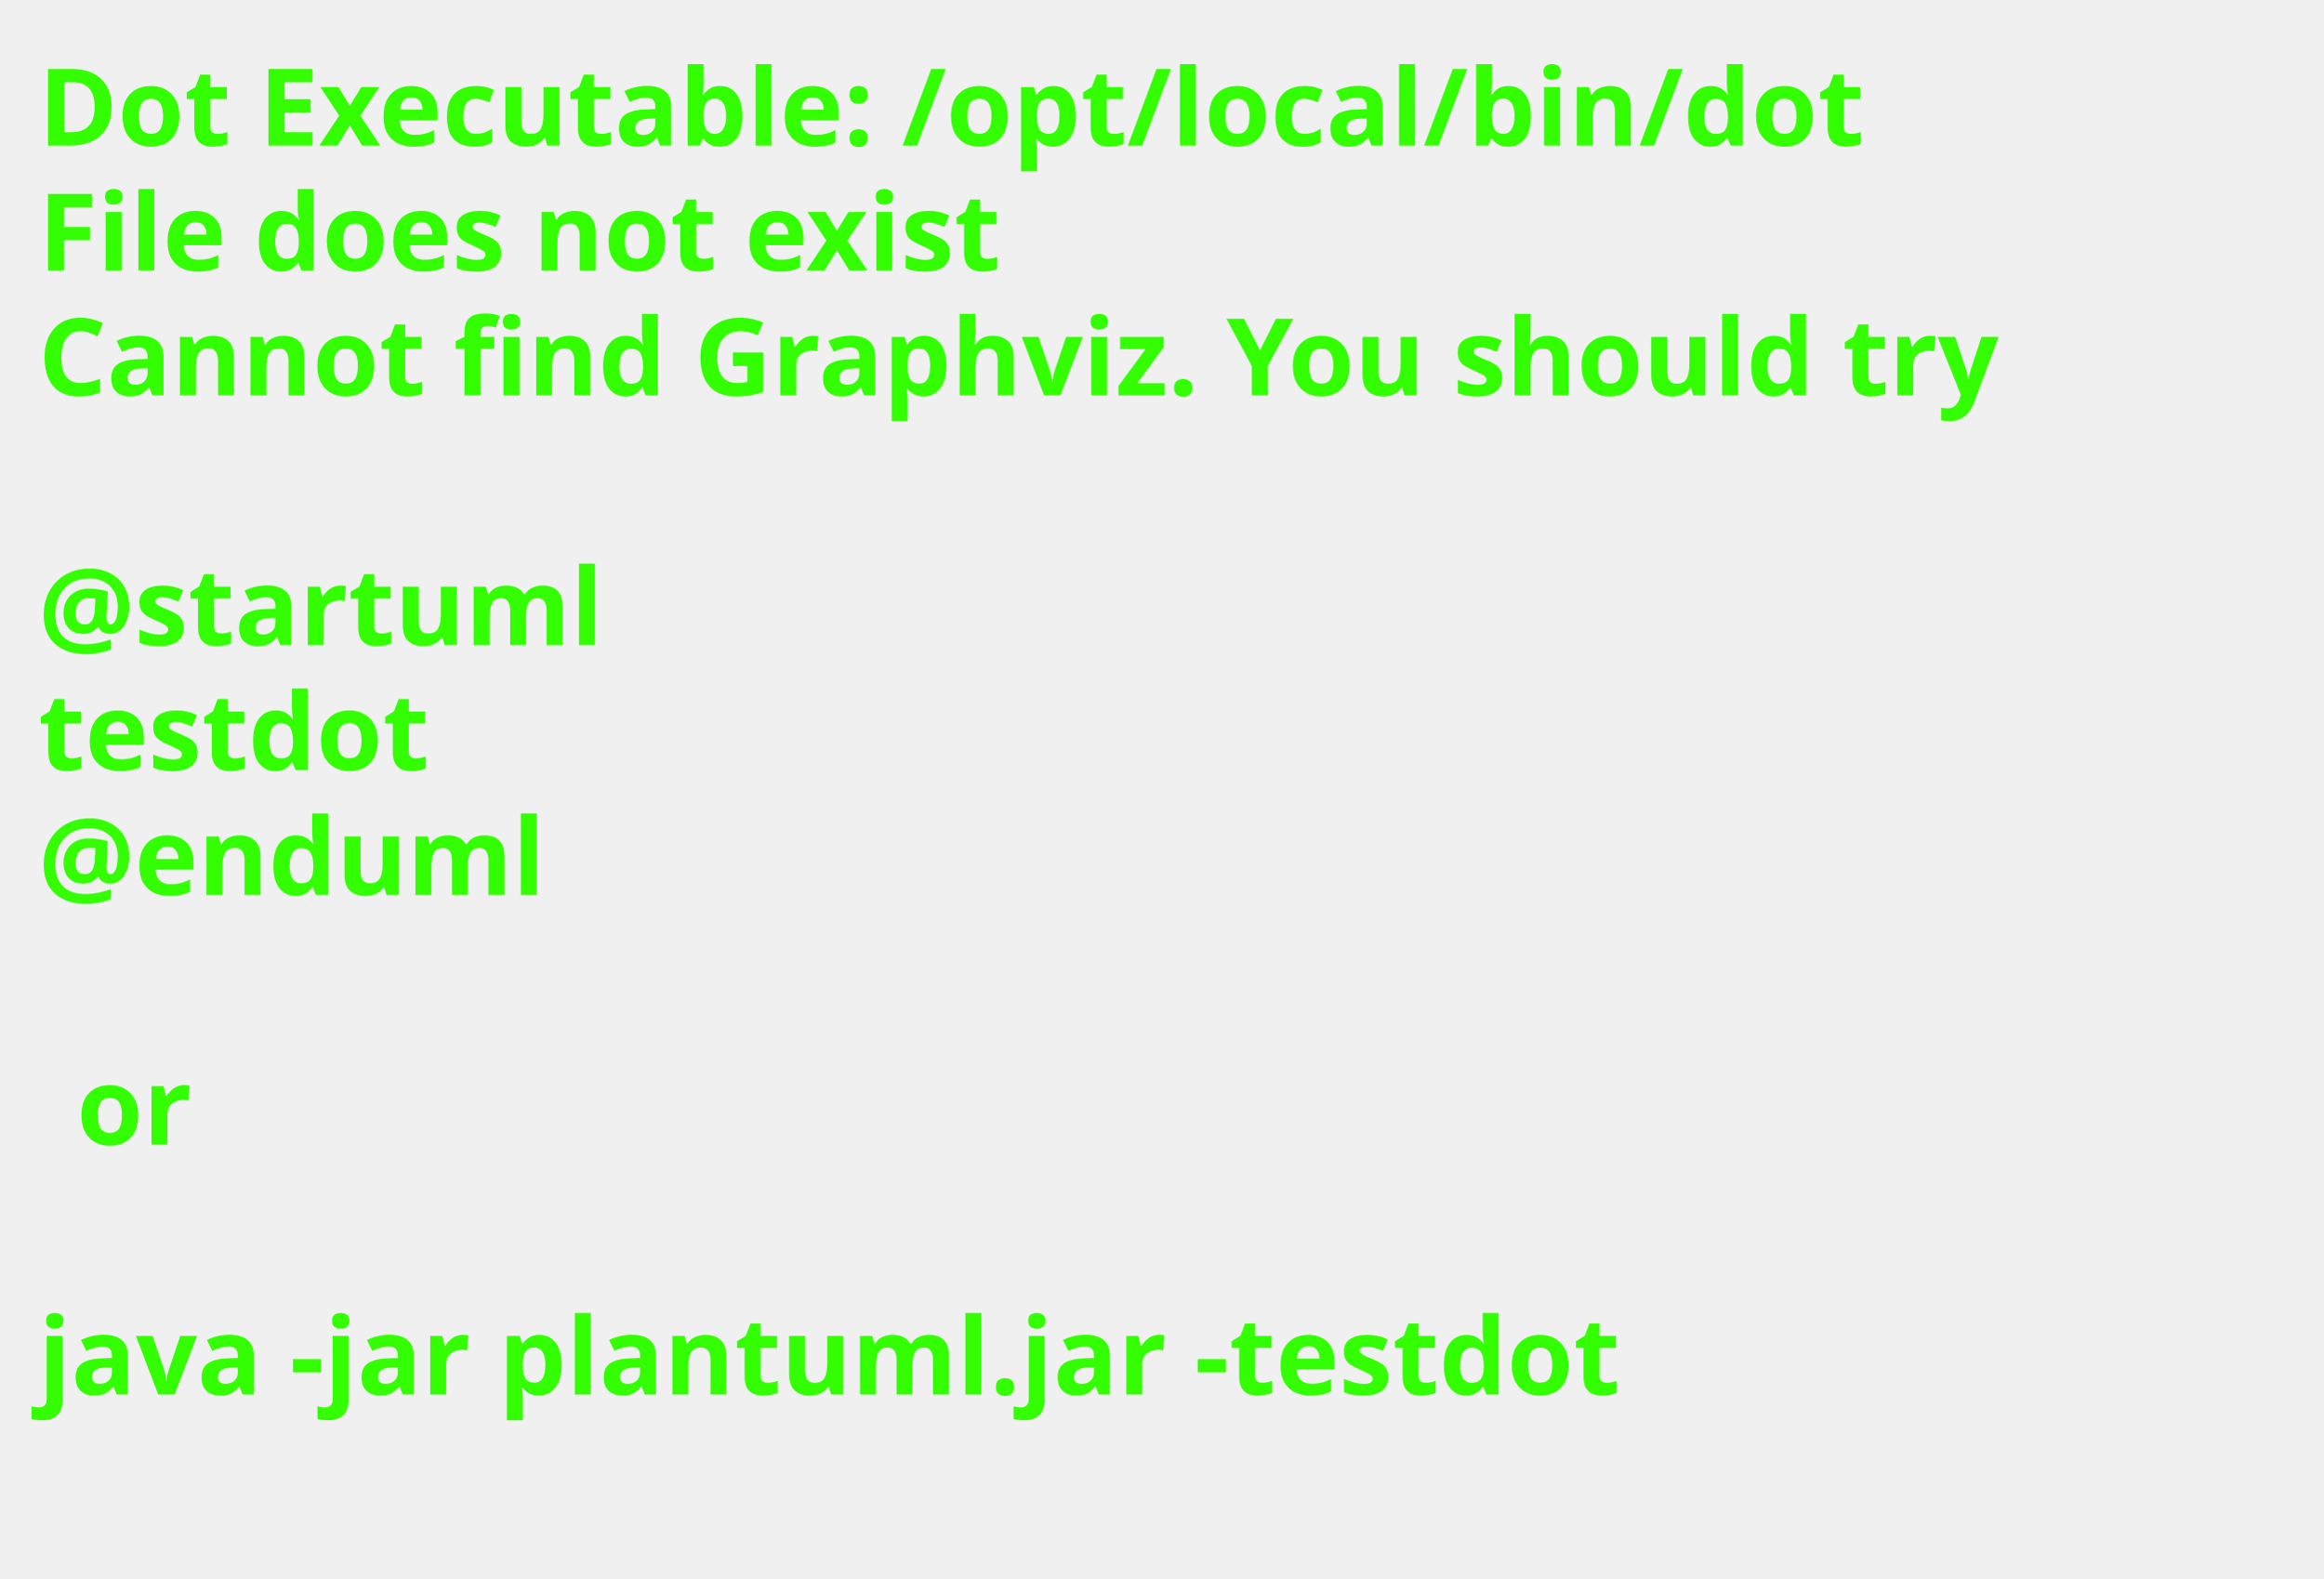
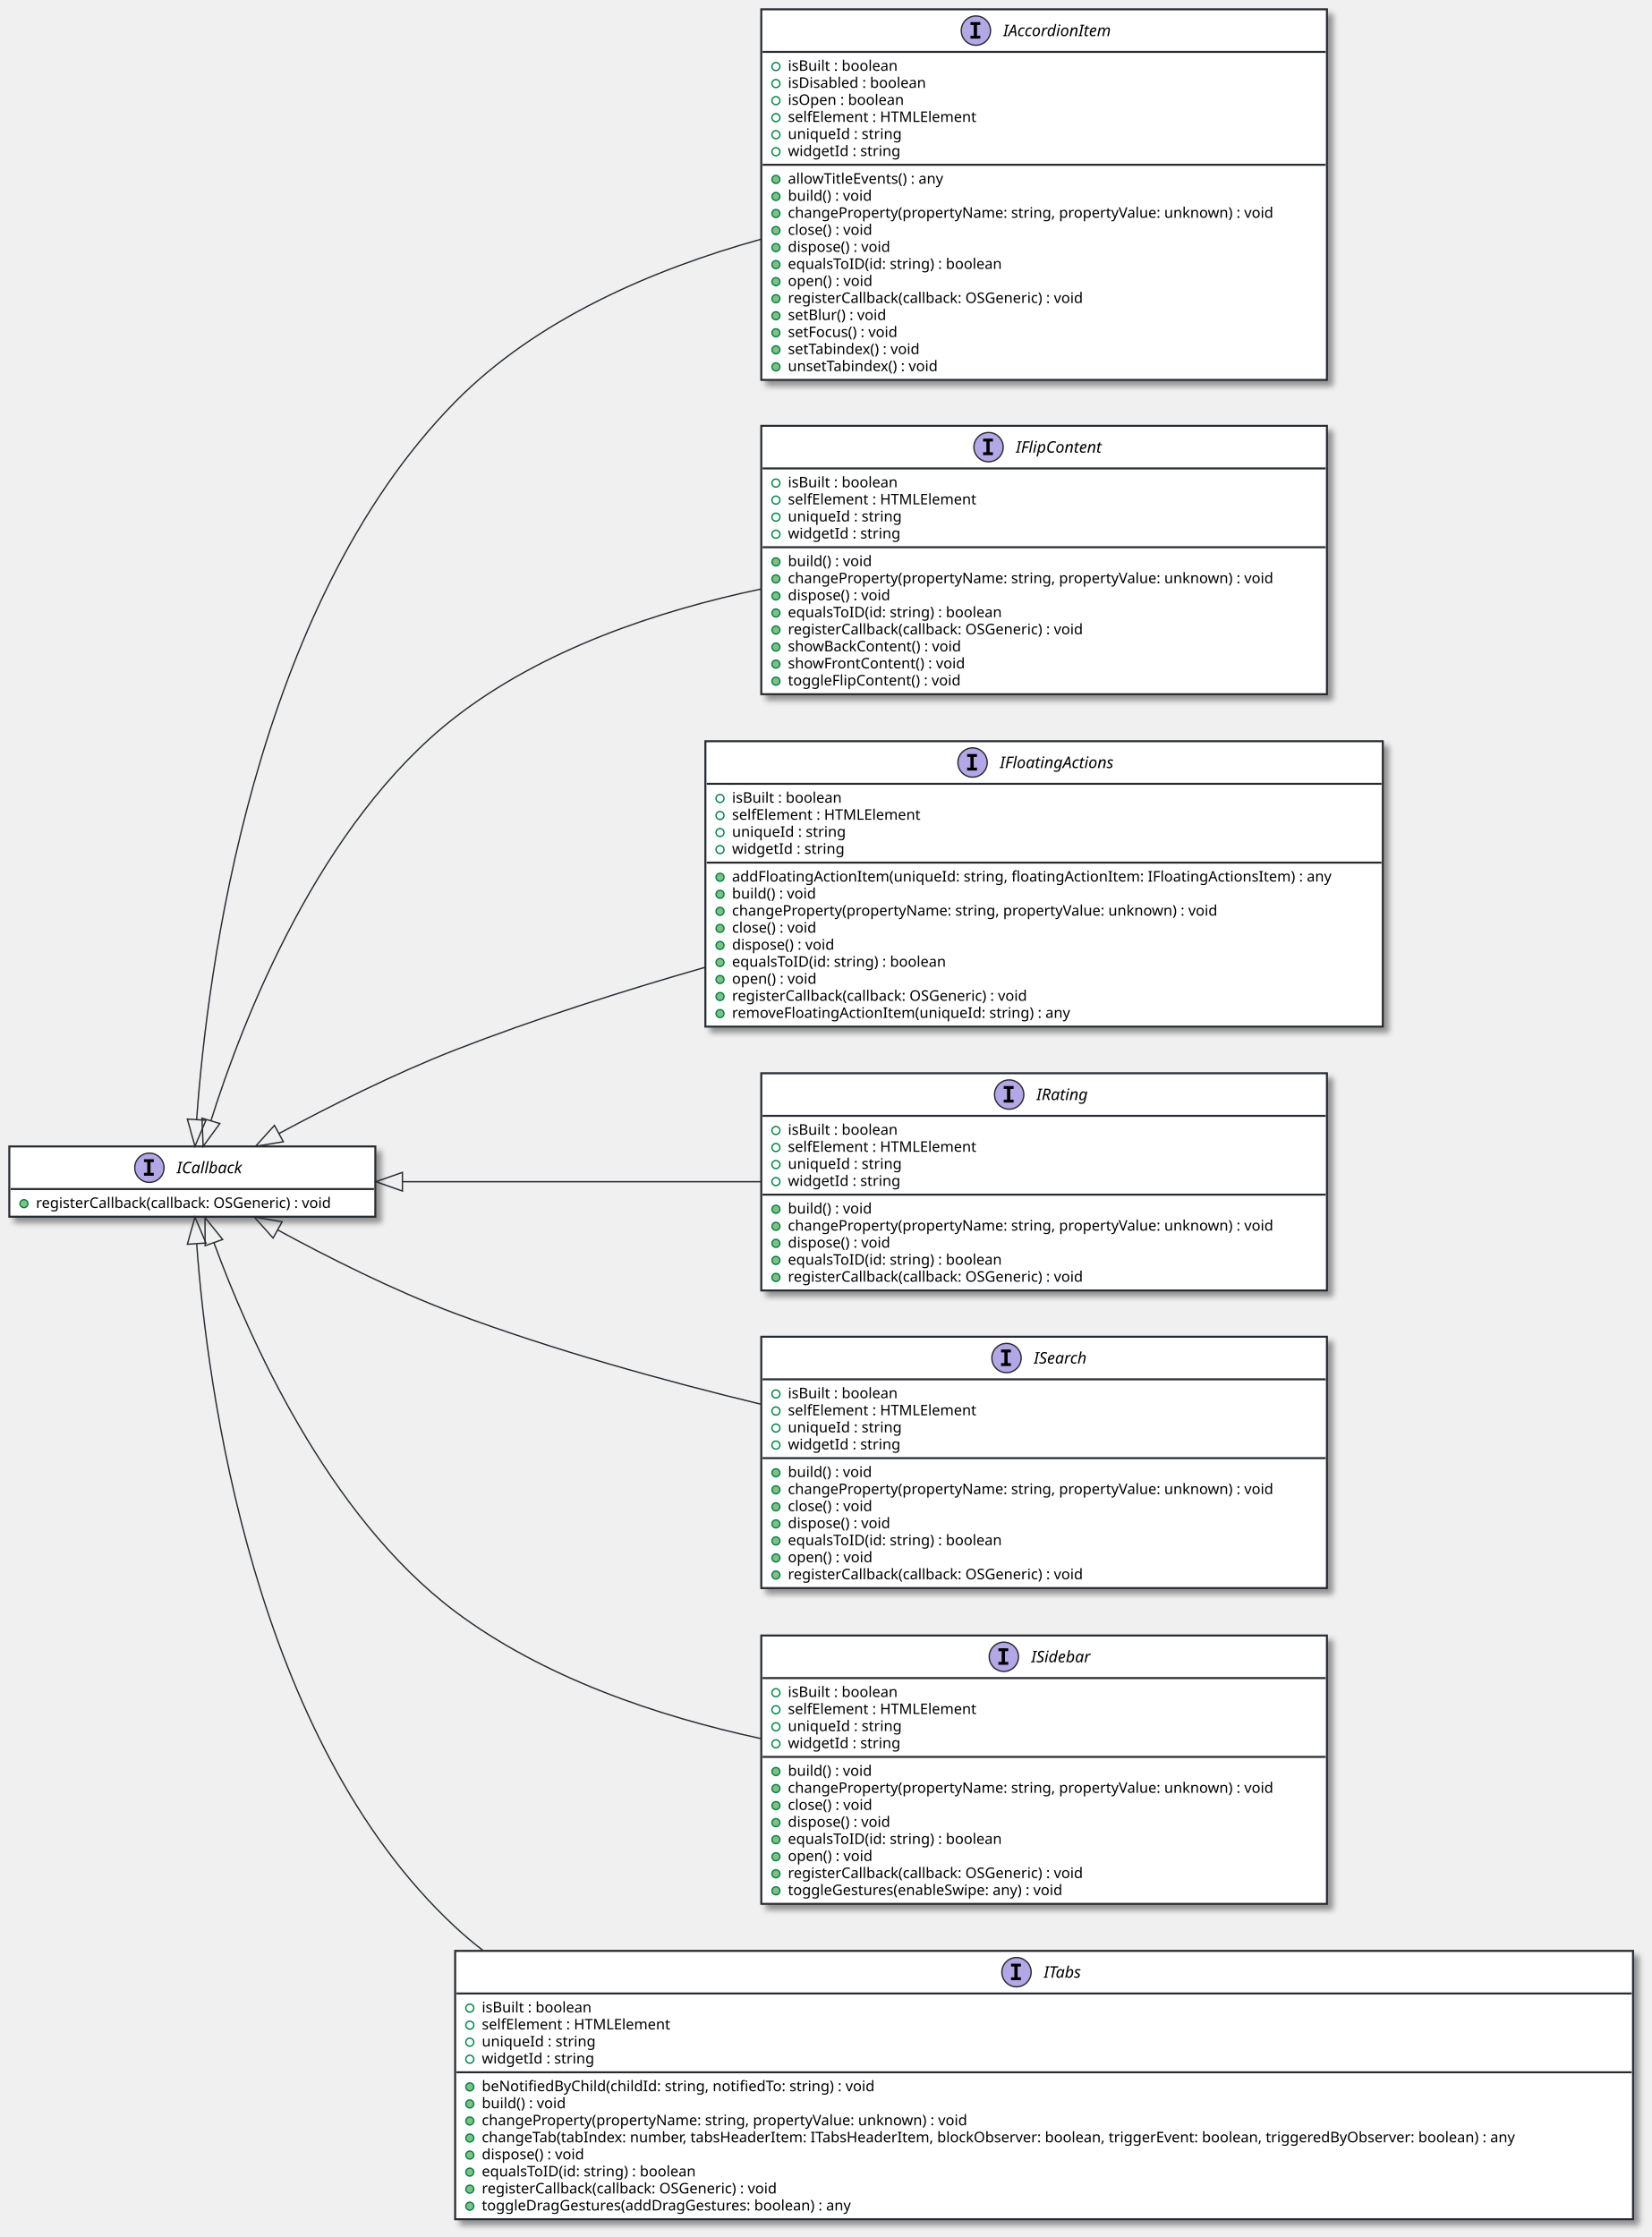
- <svg xmlns="http://www.w3.org/2000/svg" contentScriptType="application/ecmascript" contentStyleType="text/css" height="206px" preserveAspectRatio="none" style="width:303px;height:206px;background:#CED4DA;" version="1.1" viewBox="0 0 303 206" width="303px" zoomAndPan="magnify">
-   <defs />
+ <svg xmlns="http://www.w3.org/2000/svg" contentScriptType="application/ecmascript" contentStyleType="text/css" height="1681px" preserveAspectRatio="none" style="width:1241px;height:1681px;background:#CED4DA;" version="1.1" viewBox="0 0 1241 1681" width="1241px" zoomAndPan="magnify">
+   <defs>
+     <filter height="300%" id="f16svwsw3wqkh4" width="300%" x="-1" y="-1">
+       <feGaussianBlur result="blurOut" stdDeviation="2.0" />
+       <feColorMatrix in="blurOut" result="blurOut2" type="matrix" values="0 0 0 0 0 0 0 0 0 0 0 0 0 0 0 0 0 0 .4 0" />
+       <feOffset dx="4.0" dy="4.0" in="blurOut2" result="blurOut3" />
+       <feBlend in="SourceGraphic" in2="blurOut3" mode="normal" />
+     </filter>
+   </defs>
  <g>
-     <text fill="#33FF02" font-family="sans-serif" font-size="14" font-weight="bold" lengthAdjust="spacing" textLength="261" x="5" y="19">Dot Executable: /opt/local/bin/dot</text>
-     <text fill="#33FF02" font-family="sans-serif" font-size="14" font-weight="bold" lengthAdjust="spacing" textLength="145" x="5" y="35.297">File does not exist</text>
-     <text fill="#33FF02" font-family="sans-serif" font-size="14" font-weight="bold" lengthAdjust="spacing" textLength="291" x="5" y="51.594">Cannot find Graphviz. You should try</text>
-     <text fill="#33FF02" font-family="sans-serif" font-size="14" font-weight="bold" lengthAdjust="spacing" textLength="0" x="10" y="67.891" />
-     <text fill="#33FF02" font-family="sans-serif" font-size="14" font-weight="bold" lengthAdjust="spacing" textLength="79" x="5" y="84.188">@startuml</text>
-     <text fill="#33FF02" font-family="sans-serif" font-size="14" font-weight="bold" lengthAdjust="spacing" textLength="57" x="5" y="100.484">testdot</text>
-     <text fill="#33FF02" font-family="sans-serif" font-size="14" font-weight="bold" lengthAdjust="spacing" textLength="72" x="5" y="116.781">@enduml</text>
-     <text fill="#33FF02" font-family="sans-serif" font-size="14" font-weight="bold" lengthAdjust="spacing" textLength="0" x="10" y="133.078" />
-     <text fill="#33FF02" font-family="sans-serif" font-size="14" font-weight="bold" lengthAdjust="spacing" textLength="17" x="10" y="149.375">or</text>
-     <text fill="#33FF02" font-family="sans-serif" font-size="14" font-weight="bold" lengthAdjust="spacing" textLength="0" x="10" y="165.672" />
-     <text fill="#33FF02" font-family="sans-serif" font-size="14" font-weight="bold" lengthAdjust="spacing" textLength="227" x="5" y="181.969">java -jar plantuml.jar -testdot</text>
-     <text fill="#33FF02" font-family="sans-serif" font-size="14" font-weight="bold" lengthAdjust="spacing" textLength="0" x="10" y="198.266" />
+     <rect codeLine="8" fill="#FFFFFF" filter="url(#f16svwsw3wqkh4)" height="52.805" id="ICallback" style="stroke:#272B30;stroke-width:1.5;" width="275" x="7" y="861.5" />
+     <ellipse cx="112.25" cy="877.5" fill="#B4A7E5" rx="11" ry="11" style="stroke:#272B30;stroke-width:1.0;" />
+     <path d="M108.172,873.266 L108.172,871.109 L115.562,871.109 L115.562,873.266 L113.094,873.266 L113.094,881.344 L115.562,881.344 L115.562,883.5 L108.172,883.5 L108.172,881.344 L110.641,881.344 L110.641,873.266 L108.172,873.266 Z " fill="#000000" />
+     <text fill="#000000" font-family="sans-serif" font-size="12" font-style="italic" lengthAdjust="spacing" textLength="56" x="132.75" y="881.654">ICallback</text>
+     <line style="stroke:#272B30;stroke-width:1.5;" x1="8" x2="281" y1="893.5" y2="893.5" />
+     <ellipse cx="18" cy="904.5" fill="#84BE84" rx="3" ry="3" style="stroke:#038048;stroke-width:1.0;" />
+     <text fill="#000000" font-family="sans-serif" font-size="11" lengthAdjust="spacing" textLength="249" x="27" y="907.71">registerCallback(callback: OSGeneric) : void</text>
+     <rect codeLine="11" fill="#FFFFFF" filter="url(#f16svwsw3wqkh4)" height="278.484" id="IAccordionItem" style="stroke:#272B30;stroke-width:1.5;" width="425" x="572" y="7" />
+     <ellipse cx="733.25" cy="23" fill="#B4A7E5" rx="11" ry="11" style="stroke:#272B30;stroke-width:1.0;" />
+     <path d="M729.172,18.766 L729.172,16.609 L736.562,16.609 L736.562,18.766 L734.094,18.766 L734.094,26.844 L736.562,26.844 L736.562,29 L729.172,29 L729.172,26.844 L731.641,26.844 L731.641,18.766 L729.172,18.766 Z " fill="#000000" />
+     <text fill="#000000" font-family="sans-serif" font-size="12" font-style="italic" lengthAdjust="spacing" textLength="94" x="753.75" y="27.154">IAccordionItem</text>
+     <line style="stroke:#272B30;stroke-width:1.5;" x1="573" x2="996" y1="39" y2="39" />
+     <ellipse cx="583" cy="50" rx="3" ry="3" style="stroke:#038048;stroke-width:1.0;fill:none;" />
+     <text fill="#000000" font-family="sans-serif" font-size="11" lengthAdjust="spacing" textLength="92" x="592" y="53.21">isBuilt : boolean</text>
+     <ellipse cx="583" cy="62.805" rx="3" ry="3" style="stroke:#038048;stroke-width:1.0;fill:none;" />
+     <text fill="#000000" font-family="sans-serif" font-size="11" lengthAdjust="spacing" textLength="116" x="592" y="66.015">isDisabled : boolean</text>
+     <ellipse cx="583" cy="75.609" rx="3" ry="3" style="stroke:#038048;stroke-width:1.0;fill:none;" />
+     <text fill="#000000" font-family="sans-serif" font-size="11" lengthAdjust="spacing" textLength="97" x="592" y="78.82">isOpen : boolean</text>
+     <ellipse cx="583" cy="88.414" rx="3" ry="3" style="stroke:#038048;stroke-width:1.0;fill:none;" />
+     <text fill="#000000" font-family="sans-serif" font-size="11" lengthAdjust="spacing" textLength="155" x="592" y="91.624">selfElement : HTMLElement</text>
+     <ellipse cx="583" cy="101.219" rx="3" ry="3" style="stroke:#038048;stroke-width:1.0;fill:none;" />
+     <text fill="#000000" font-family="sans-serif" font-size="11" lengthAdjust="spacing" textLength="93" x="592" y="104.429">uniqueId : string</text>
+     <ellipse cx="583" cy="114.023" rx="3" ry="3" style="stroke:#038048;stroke-width:1.0;fill:none;" />
+     <text fill="#000000" font-family="sans-serif" font-size="11" lengthAdjust="spacing" textLength="92" x="592" y="117.234">widgetId : string</text>
+     <line style="stroke:#272B30;stroke-width:1.5;" x1="573" x2="996" y1="123.828" y2="123.828" />
+     <ellipse cx="583" cy="134.828" fill="#84BE84" rx="3" ry="3" style="stroke:#038048;stroke-width:1.0;" />
+     <text fill="#000000" font-family="sans-serif" font-size="11" lengthAdjust="spacing" textLength="131" x="592" y="138.039">allowTitleEvents() : any</text>
+     <ellipse cx="583" cy="147.633" fill="#84BE84" rx="3" ry="3" style="stroke:#038048;stroke-width:1.0;" />
+     <text fill="#000000" font-family="sans-serif" font-size="11" lengthAdjust="spacing" textLength="70" x="592" y="150.843">build() : void</text>
+     <ellipse cx="583" cy="160.438" fill="#84BE84" rx="3" ry="3" style="stroke:#038048;stroke-width:1.0;" />
+     <text fill="#000000" font-family="sans-serif" font-size="11" lengthAdjust="spacing" textLength="399" x="592" y="163.648">changeProperty(propertyName: string, propertyValue: unknown) : void</text>
+     <ellipse cx="583" cy="173.242" fill="#84BE84" rx="3" ry="3" style="stroke:#038048;stroke-width:1.0;" />
+     <text fill="#000000" font-family="sans-serif" font-size="11" lengthAdjust="spacing" textLength="73" x="592" y="176.453">close() : void</text>
+     <ellipse cx="583" cy="186.047" fill="#84BE84" rx="3" ry="3" style="stroke:#038048;stroke-width:1.0;" />
+     <text fill="#000000" font-family="sans-serif" font-size="11" lengthAdjust="spacing" textLength="88" x="592" y="189.257">dispose() : void</text>
+     <ellipse cx="583" cy="198.852" fill="#84BE84" rx="3" ry="3" style="stroke:#038048;stroke-width:1.0;" />
+     <text fill="#000000" font-family="sans-serif" font-size="11" lengthAdjust="spacing" textLength="179" x="592" y="202.062">equalsToID(id: string) : boolean</text>
+     <ellipse cx="583" cy="211.656" fill="#84BE84" rx="3" ry="3" style="stroke:#038048;stroke-width:1.0;" />
+     <text fill="#000000" font-family="sans-serif" font-size="11" lengthAdjust="spacing" textLength="71" x="592" y="214.867">open() : void</text>
+     <ellipse cx="583" cy="224.461" fill="#84BE84" rx="3" ry="3" style="stroke:#038048;stroke-width:1.0;" />
+     <text fill="#000000" font-family="sans-serif" font-size="11" lengthAdjust="spacing" textLength="249" x="592" y="227.671">registerCallback(callback: OSGeneric) : void</text>
+     <ellipse cx="583" cy="237.266" fill="#84BE84" rx="3" ry="3" style="stroke:#038048;stroke-width:1.0;" />
+     <text fill="#000000" font-family="sans-serif" font-size="11" lengthAdjust="spacing" textLength="84" x="592" y="240.476">setBlur() : void</text>
+     <ellipse cx="583" cy="250.07" fill="#84BE84" rx="3" ry="3" style="stroke:#038048;stroke-width:1.0;" />
+     <text fill="#000000" font-family="sans-serif" font-size="11" lengthAdjust="spacing" textLength="94" x="592" y="253.281">setFocus() : void</text>
+     <ellipse cx="583" cy="262.875" fill="#84BE84" rx="3" ry="3" style="stroke:#038048;stroke-width:1.0;" />
+     <text fill="#000000" font-family="sans-serif" font-size="11" lengthAdjust="spacing" textLength="112" x="592" y="266.085">setTabindex() : void</text>
+     <ellipse cx="583" cy="275.68" fill="#84BE84" rx="3" ry="3" style="stroke:#038048;stroke-width:1.0;" />
+     <text fill="#000000" font-family="sans-serif" font-size="11" lengthAdjust="spacing" textLength="126" x="592" y="278.89">unsetTabindex() : void</text>
+     <rect codeLine="32" fill="#FFFFFF" filter="url(#f16svwsw3wqkh4)" height="201.656" id="IFlipContent" style="stroke:#272B30;stroke-width:1.5;" width="425" x="572" y="320" />
+     <ellipse cx="742.75" cy="336" fill="#B4A7E5" rx="11" ry="11" style="stroke:#272B30;stroke-width:1.0;" />
+     <path d="M738.672,331.766 L738.672,329.609 L746.062,329.609 L746.062,331.766 L743.594,331.766 L743.594,339.844 L746.062,339.844 L746.062,342 L738.672,342 L738.672,339.844 L741.141,339.844 L741.141,331.766 L738.672,331.766 Z " fill="#000000" />
+     <text fill="#000000" font-family="sans-serif" font-size="12" font-style="italic" lengthAdjust="spacing" textLength="75" x="763.25" y="340.154">IFlipContent</text>
+     <line style="stroke:#272B30;stroke-width:1.5;" x1="573" x2="996" y1="352" y2="352" />
+     <ellipse cx="583" cy="363" rx="3" ry="3" style="stroke:#038048;stroke-width:1.0;fill:none;" />
+     <text fill="#000000" font-family="sans-serif" font-size="11" lengthAdjust="spacing" textLength="92" x="592" y="366.21">isBuilt : boolean</text>
+     <ellipse cx="583" cy="375.805" rx="3" ry="3" style="stroke:#038048;stroke-width:1.0;fill:none;" />
+     <text fill="#000000" font-family="sans-serif" font-size="11" lengthAdjust="spacing" textLength="155" x="592" y="379.015">selfElement : HTMLElement</text>
+     <ellipse cx="583" cy="388.609" rx="3" ry="3" style="stroke:#038048;stroke-width:1.0;fill:none;" />
+     <text fill="#000000" font-family="sans-serif" font-size="11" lengthAdjust="spacing" textLength="93" x="592" y="391.82">uniqueId : string</text>
+     <ellipse cx="583" cy="401.414" rx="3" ry="3" style="stroke:#038048;stroke-width:1.0;fill:none;" />
+     <text fill="#000000" font-family="sans-serif" font-size="11" lengthAdjust="spacing" textLength="92" x="592" y="404.625">widgetId : string</text>
+     <line style="stroke:#272B30;stroke-width:1.5;" x1="573" x2="996" y1="411.219" y2="411.219" />
+     <ellipse cx="583" cy="422.219" fill="#84BE84" rx="3" ry="3" style="stroke:#038048;stroke-width:1.0;" />
+     <text fill="#000000" font-family="sans-serif" font-size="11" lengthAdjust="spacing" textLength="70" x="592" y="425.429">build() : void</text>
+     <ellipse cx="583" cy="435.023" fill="#84BE84" rx="3" ry="3" style="stroke:#038048;stroke-width:1.0;" />
+     <text fill="#000000" font-family="sans-serif" font-size="11" lengthAdjust="spacing" textLength="399" x="592" y="438.234">changeProperty(propertyName: string, propertyValue: unknown) : void</text>
+     <ellipse cx="583" cy="447.828" fill="#84BE84" rx="3" ry="3" style="stroke:#038048;stroke-width:1.0;" />
+     <text fill="#000000" font-family="sans-serif" font-size="11" lengthAdjust="spacing" textLength="88" x="592" y="451.039">dispose() : void</text>
+     <ellipse cx="583" cy="460.633" fill="#84BE84" rx="3" ry="3" style="stroke:#038048;stroke-width:1.0;" />
+     <text fill="#000000" font-family="sans-serif" font-size="11" lengthAdjust="spacing" textLength="179" x="592" y="463.843">equalsToID(id: string) : boolean</text>
+     <ellipse cx="583" cy="473.438" fill="#84BE84" rx="3" ry="3" style="stroke:#038048;stroke-width:1.0;" />
+     <text fill="#000000" font-family="sans-serif" font-size="11" lengthAdjust="spacing" textLength="249" x="592" y="476.648">registerCallback(callback: OSGeneric) : void</text>
+     <ellipse cx="583" cy="486.242" fill="#84BE84" rx="3" ry="3" style="stroke:#038048;stroke-width:1.0;" />
+     <text fill="#000000" font-family="sans-serif" font-size="11" lengthAdjust="spacing" textLength="144" x="592" y="489.453">showBackContent() : void</text>
+     <ellipse cx="583" cy="499.047" fill="#84BE84" rx="3" ry="3" style="stroke:#038048;stroke-width:1.0;" />
+     <text fill="#000000" font-family="sans-serif" font-size="11" lengthAdjust="spacing" textLength="146" x="592" y="502.257">showFrontContent() : void</text>
+     <ellipse cx="583" cy="511.852" fill="#84BE84" rx="3" ry="3" style="stroke:#038048;stroke-width:1.0;" />
+     <text fill="#000000" font-family="sans-serif" font-size="11" lengthAdjust="spacing" textLength="141" x="592" y="515.062">toggleFlipContent() : void</text>
+     <rect codeLine="47" fill="#FFFFFF" filter="url(#f16svwsw3wqkh4)" height="214.461" id="IFloatingActions" style="stroke:#272B30;stroke-width:1.5;" width="509" x="530" y="557" />
+     <ellipse cx="730.75" cy="573" fill="#B4A7E5" rx="11" ry="11" style="stroke:#272B30;stroke-width:1.0;" />
+     <path d="M726.672,568.766 L726.672,566.609 L734.062,566.609 L734.062,568.766 L731.594,568.766 L731.594,576.844 L734.062,576.844 L734.062,579 L726.672,579 L726.672,576.844 L729.141,576.844 L729.141,568.766 L726.672,568.766 Z " fill="#000000" />
+     <text fill="#000000" font-family="sans-serif" font-size="12" font-style="italic" lengthAdjust="spacing" textLength="99" x="751.25" y="577.154">IFloatingActions</text>
+     <line style="stroke:#272B30;stroke-width:1.5;" x1="531" x2="1038" y1="589" y2="589" />
+     <ellipse cx="541" cy="600" rx="3" ry="3" style="stroke:#038048;stroke-width:1.0;fill:none;" />
+     <text fill="#000000" font-family="sans-serif" font-size="11" lengthAdjust="spacing" textLength="92" x="550" y="603.21">isBuilt : boolean</text>
+     <ellipse cx="541" cy="612.805" rx="3" ry="3" style="stroke:#038048;stroke-width:1.0;fill:none;" />
+     <text fill="#000000" font-family="sans-serif" font-size="11" lengthAdjust="spacing" textLength="155" x="550" y="616.015">selfElement : HTMLElement</text>
+     <ellipse cx="541" cy="625.609" rx="3" ry="3" style="stroke:#038048;stroke-width:1.0;fill:none;" />
+     <text fill="#000000" font-family="sans-serif" font-size="11" lengthAdjust="spacing" textLength="93" x="550" y="628.82">uniqueId : string</text>
+     <ellipse cx="541" cy="638.414" rx="3" ry="3" style="stroke:#038048;stroke-width:1.0;fill:none;" />
+     <text fill="#000000" font-family="sans-serif" font-size="11" lengthAdjust="spacing" textLength="92" x="550" y="641.625">widgetId : string</text>
+     <line style="stroke:#272B30;stroke-width:1.5;" x1="531" x2="1038" y1="648.219" y2="648.219" />
+     <ellipse cx="541" cy="659.219" fill="#84BE84" rx="3" ry="3" style="stroke:#038048;stroke-width:1.0;" />
+     <text fill="#000000" font-family="sans-serif" font-size="11" lengthAdjust="spacing" textLength="483" x="550" y="662.429">addFloatingActionItem(uniqueId: string, floatingActionItem: IFloatingActionsItem) : any</text>
+     <ellipse cx="541" cy="672.023" fill="#84BE84" rx="3" ry="3" style="stroke:#038048;stroke-width:1.0;" />
+     <text fill="#000000" font-family="sans-serif" font-size="11" lengthAdjust="spacing" textLength="70" x="550" y="675.234">build() : void</text>
+     <ellipse cx="541" cy="684.828" fill="#84BE84" rx="3" ry="3" style="stroke:#038048;stroke-width:1.0;" />
+     <text fill="#000000" font-family="sans-serif" font-size="11" lengthAdjust="spacing" textLength="399" x="550" y="688.039">changeProperty(propertyName: string, propertyValue: unknown) : void</text>
+     <ellipse cx="541" cy="697.633" fill="#84BE84" rx="3" ry="3" style="stroke:#038048;stroke-width:1.0;" />
+     <text fill="#000000" font-family="sans-serif" font-size="11" lengthAdjust="spacing" textLength="73" x="550" y="700.843">close() : void</text>
+     <ellipse cx="541" cy="710.438" fill="#84BE84" rx="3" ry="3" style="stroke:#038048;stroke-width:1.0;" />
+     <text fill="#000000" font-family="sans-serif" font-size="11" lengthAdjust="spacing" textLength="88" x="550" y="713.648">dispose() : void</text>
+     <ellipse cx="541" cy="723.242" fill="#84BE84" rx="3" ry="3" style="stroke:#038048;stroke-width:1.0;" />
+     <text fill="#000000" font-family="sans-serif" font-size="11" lengthAdjust="spacing" textLength="179" x="550" y="726.453">equalsToID(id: string) : boolean</text>
+     <ellipse cx="541" cy="736.047" fill="#84BE84" rx="3" ry="3" style="stroke:#038048;stroke-width:1.0;" />
+     <text fill="#000000" font-family="sans-serif" font-size="11" lengthAdjust="spacing" textLength="71" x="550" y="739.257">open() : void</text>
+     <ellipse cx="541" cy="748.852" fill="#84BE84" rx="3" ry="3" style="stroke:#038048;stroke-width:1.0;" />
+     <text fill="#000000" font-family="sans-serif" font-size="11" lengthAdjust="spacing" textLength="249" x="550" y="752.062">registerCallback(callback: OSGeneric) : void</text>
+     <ellipse cx="541" cy="761.656" fill="#84BE84" rx="3" ry="3" style="stroke:#038048;stroke-width:1.0;" />
+     <text fill="#000000" font-family="sans-serif" font-size="11" lengthAdjust="spacing" textLength="275" x="550" y="764.867">removeFloatingActionItem(uniqueId: string) : any</text>
+     <rect codeLine="63" fill="#FFFFFF" filter="url(#f16svwsw3wqkh4)" height="163.242" id="IRating" style="stroke:#272B30;stroke-width:1.5;" width="425" x="572" y="806.5" />
+     <ellipse cx="758.25" cy="822.5" fill="#B4A7E5" rx="11" ry="11" style="stroke:#272B30;stroke-width:1.0;" />
+     <path d="M754.172,818.266 L754.172,816.109 L761.562,816.109 L761.562,818.266 L759.094,818.266 L759.094,826.344 L761.562,826.344 L761.562,828.5 L754.172,828.5 L754.172,826.344 L756.641,826.344 L756.641,818.266 L754.172,818.266 Z " fill="#000000" />
+     <text fill="#000000" font-family="sans-serif" font-size="12" font-style="italic" lengthAdjust="spacing" textLength="44" x="778.75" y="826.654">IRating</text>
+     <line style="stroke:#272B30;stroke-width:1.5;" x1="573" x2="996" y1="838.5" y2="838.5" />
+     <ellipse cx="583" cy="849.5" rx="3" ry="3" style="stroke:#038048;stroke-width:1.0;fill:none;" />
+     <text fill="#000000" font-family="sans-serif" font-size="11" lengthAdjust="spacing" textLength="92" x="592" y="852.71">isBuilt : boolean</text>
+     <ellipse cx="583" cy="862.305" rx="3" ry="3" style="stroke:#038048;stroke-width:1.0;fill:none;" />
+     <text fill="#000000" font-family="sans-serif" font-size="11" lengthAdjust="spacing" textLength="155" x="592" y="865.515">selfElement : HTMLElement</text>
+     <ellipse cx="583" cy="875.109" rx="3" ry="3" style="stroke:#038048;stroke-width:1.0;fill:none;" />
+     <text fill="#000000" font-family="sans-serif" font-size="11" lengthAdjust="spacing" textLength="93" x="592" y="878.32">uniqueId : string</text>
+     <ellipse cx="583" cy="887.914" rx="3" ry="3" style="stroke:#038048;stroke-width:1.0;fill:none;" />
+     <text fill="#000000" font-family="sans-serif" font-size="11" lengthAdjust="spacing" textLength="92" x="592" y="891.125">widgetId : string</text>
+     <line style="stroke:#272B30;stroke-width:1.5;" x1="573" x2="996" y1="897.719" y2="897.719" />
+     <ellipse cx="583" cy="908.719" fill="#84BE84" rx="3" ry="3" style="stroke:#038048;stroke-width:1.0;" />
+     <text fill="#000000" font-family="sans-serif" font-size="11" lengthAdjust="spacing" textLength="70" x="592" y="911.929">build() : void</text>
+     <ellipse cx="583" cy="921.523" fill="#84BE84" rx="3" ry="3" style="stroke:#038048;stroke-width:1.0;" />
+     <text fill="#000000" font-family="sans-serif" font-size="11" lengthAdjust="spacing" textLength="399" x="592" y="924.734">changeProperty(propertyName: string, propertyValue: unknown) : void</text>
+     <ellipse cx="583" cy="934.328" fill="#84BE84" rx="3" ry="3" style="stroke:#038048;stroke-width:1.0;" />
+     <text fill="#000000" font-family="sans-serif" font-size="11" lengthAdjust="spacing" textLength="88" x="592" y="937.539">dispose() : void</text>
+     <ellipse cx="583" cy="947.133" fill="#84BE84" rx="3" ry="3" style="stroke:#038048;stroke-width:1.0;" />
+     <text fill="#000000" font-family="sans-serif" font-size="11" lengthAdjust="spacing" textLength="179" x="592" y="950.343">equalsToID(id: string) : boolean</text>
+     <ellipse cx="583" cy="959.938" fill="#84BE84" rx="3" ry="3" style="stroke:#038048;stroke-width:1.0;" />
+     <text fill="#000000" font-family="sans-serif" font-size="11" lengthAdjust="spacing" textLength="249" x="592" y="963.148">registerCallback(callback: OSGeneric) : void</text>
+     <rect codeLine="75" fill="#FFFFFF" filter="url(#f16svwsw3wqkh4)" height="188.852" id="ISearch" style="stroke:#272B30;stroke-width:1.5;" width="425" x="572" y="1004.5" />
+     <ellipse cx="756.25" cy="1020.5" fill="#B4A7E5" rx="11" ry="11" style="stroke:#272B30;stroke-width:1.0;" />
+     <path d="M752.172,1016.266 L752.172,1014.109 L759.562,1014.109 L759.562,1016.266 L757.094,1016.266 L757.094,1024.344 L759.562,1024.344 L759.562,1026.5 L752.172,1026.5 L752.172,1024.344 L754.641,1024.344 L754.641,1016.266 L752.172,1016.266 Z " fill="#000000" />
+     <text fill="#000000" font-family="sans-serif" font-size="12" font-style="italic" lengthAdjust="spacing" textLength="48" x="776.75" y="1024.654">ISearch</text>
+     <line style="stroke:#272B30;stroke-width:1.5;" x1="573" x2="996" y1="1036.5" y2="1036.5" />
+     <ellipse cx="583" cy="1047.5" rx="3" ry="3" style="stroke:#038048;stroke-width:1.0;fill:none;" />
+     <text fill="#000000" font-family="sans-serif" font-size="11" lengthAdjust="spacing" textLength="92" x="592" y="1050.71">isBuilt : boolean</text>
+     <ellipse cx="583" cy="1060.305" rx="3" ry="3" style="stroke:#038048;stroke-width:1.0;fill:none;" />
+     <text fill="#000000" font-family="sans-serif" font-size="11" lengthAdjust="spacing" textLength="155" x="592" y="1063.515">selfElement : HTMLElement</text>
+     <ellipse cx="583" cy="1073.109" rx="3" ry="3" style="stroke:#038048;stroke-width:1.0;fill:none;" />
+     <text fill="#000000" font-family="sans-serif" font-size="11" lengthAdjust="spacing" textLength="93" x="592" y="1076.32">uniqueId : string</text>
+     <ellipse cx="583" cy="1085.914" rx="3" ry="3" style="stroke:#038048;stroke-width:1.0;fill:none;" />
+     <text fill="#000000" font-family="sans-serif" font-size="11" lengthAdjust="spacing" textLength="92" x="592" y="1089.124">widgetId : string</text>
+     <line style="stroke:#272B30;stroke-width:1.5;" x1="573" x2="996" y1="1095.719" y2="1095.719" />
+     <ellipse cx="583" cy="1106.719" fill="#84BE84" rx="3" ry="3" style="stroke:#038048;stroke-width:1.0;" />
+     <text fill="#000000" font-family="sans-serif" font-size="11" lengthAdjust="spacing" textLength="70" x="592" y="1109.929">build() : void</text>
+     <ellipse cx="583" cy="1119.523" fill="#84BE84" rx="3" ry="3" style="stroke:#038048;stroke-width:1.0;" />
+     <text fill="#000000" font-family="sans-serif" font-size="11" lengthAdjust="spacing" textLength="399" x="592" y="1122.734">changeProperty(propertyName: string, propertyValue: unknown) : void</text>
+     <ellipse cx="583" cy="1132.328" fill="#84BE84" rx="3" ry="3" style="stroke:#038048;stroke-width:1.0;" />
+     <text fill="#000000" font-family="sans-serif" font-size="11" lengthAdjust="spacing" textLength="73" x="592" y="1135.539">close() : void</text>
+     <ellipse cx="583" cy="1145.133" fill="#84BE84" rx="3" ry="3" style="stroke:#038048;stroke-width:1.0;" />
+     <text fill="#000000" font-family="sans-serif" font-size="11" lengthAdjust="spacing" textLength="88" x="592" y="1148.343">dispose() : void</text>
+     <ellipse cx="583" cy="1157.938" fill="#84BE84" rx="3" ry="3" style="stroke:#038048;stroke-width:1.0;" />
+     <text fill="#000000" font-family="sans-serif" font-size="11" lengthAdjust="spacing" textLength="179" x="592" y="1161.148">equalsToID(id: string) : boolean</text>
+     <ellipse cx="583" cy="1170.742" fill="#84BE84" rx="3" ry="3" style="stroke:#038048;stroke-width:1.0;" />
+     <text fill="#000000" font-family="sans-serif" font-size="11" lengthAdjust="spacing" textLength="71" x="592" y="1173.953">open() : void</text>
+     <ellipse cx="583" cy="1183.547" fill="#84BE84" rx="3" ry="3" style="stroke:#038048;stroke-width:1.0;" />
+     <text fill="#000000" font-family="sans-serif" font-size="11" lengthAdjust="spacing" textLength="249" x="592" y="1186.757">registerCallback(callback: OSGeneric) : void</text>
+     <rect codeLine="89" fill="#FFFFFF" filter="url(#f16svwsw3wqkh4)" height="201.656" id="ISidebar" style="stroke:#272B30;stroke-width:1.5;" width="425" x="572" y="1229" />
+     <ellipse cx="754.25" cy="1245" fill="#B4A7E5" rx="11" ry="11" style="stroke:#272B30;stroke-width:1.0;" />
+     <path d="M750.172,1240.766 L750.172,1238.609 L757.562,1238.609 L757.562,1240.766 L755.094,1240.766 L755.094,1248.844 L757.562,1248.844 L757.562,1251 L750.172,1251 L750.172,1248.844 L752.641,1248.844 L752.641,1240.766 L750.172,1240.766 Z " fill="#000000" />
+     <text fill="#000000" font-family="sans-serif" font-size="12" font-style="italic" lengthAdjust="spacing" textLength="52" x="774.75" y="1249.154">ISidebar</text>
+     <line style="stroke:#272B30;stroke-width:1.5;" x1="573" x2="996" y1="1261" y2="1261" />
+     <ellipse cx="583" cy="1272" rx="3" ry="3" style="stroke:#038048;stroke-width:1.0;fill:none;" />
+     <text fill="#000000" font-family="sans-serif" font-size="11" lengthAdjust="spacing" textLength="92" x="592" y="1275.21">isBuilt : boolean</text>
+     <ellipse cx="583" cy="1284.805" rx="3" ry="3" style="stroke:#038048;stroke-width:1.0;fill:none;" />
+     <text fill="#000000" font-family="sans-serif" font-size="11" lengthAdjust="spacing" textLength="155" x="592" y="1288.015">selfElement : HTMLElement</text>
+     <ellipse cx="583" cy="1297.609" rx="3" ry="3" style="stroke:#038048;stroke-width:1.0;fill:none;" />
+     <text fill="#000000" font-family="sans-serif" font-size="11" lengthAdjust="spacing" textLength="93" x="592" y="1300.82">uniqueId : string</text>
+     <ellipse cx="583" cy="1310.414" rx="3" ry="3" style="stroke:#038048;stroke-width:1.0;fill:none;" />
+     <text fill="#000000" font-family="sans-serif" font-size="11" lengthAdjust="spacing" textLength="92" x="592" y="1313.624">widgetId : string</text>
+     <line style="stroke:#272B30;stroke-width:1.5;" x1="573" x2="996" y1="1320.219" y2="1320.219" />
+     <ellipse cx="583" cy="1331.219" fill="#84BE84" rx="3" ry="3" style="stroke:#038048;stroke-width:1.0;" />
+     <text fill="#000000" font-family="sans-serif" font-size="11" lengthAdjust="spacing" textLength="70" x="592" y="1334.429">build() : void</text>
+     <ellipse cx="583" cy="1344.023" fill="#84BE84" rx="3" ry="3" style="stroke:#038048;stroke-width:1.0;" />
+     <text fill="#000000" font-family="sans-serif" font-size="11" lengthAdjust="spacing" textLength="399" x="592" y="1347.234">changeProperty(propertyName: string, propertyValue: unknown) : void</text>
+     <ellipse cx="583" cy="1356.828" fill="#84BE84" rx="3" ry="3" style="stroke:#038048;stroke-width:1.0;" />
+     <text fill="#000000" font-family="sans-serif" font-size="11" lengthAdjust="spacing" textLength="73" x="592" y="1360.039">close() : void</text>
+     <ellipse cx="583" cy="1369.633" fill="#84BE84" rx="3" ry="3" style="stroke:#038048;stroke-width:1.0;" />
+     <text fill="#000000" font-family="sans-serif" font-size="11" lengthAdjust="spacing" textLength="88" x="592" y="1372.843">dispose() : void</text>
+     <ellipse cx="583" cy="1382.438" fill="#84BE84" rx="3" ry="3" style="stroke:#038048;stroke-width:1.0;" />
+     <text fill="#000000" font-family="sans-serif" font-size="11" lengthAdjust="spacing" textLength="179" x="592" y="1385.648">equalsToID(id: string) : boolean</text>
+     <ellipse cx="583" cy="1395.242" fill="#84BE84" rx="3" ry="3" style="stroke:#038048;stroke-width:1.0;" />
+     <text fill="#000000" font-family="sans-serif" font-size="11" lengthAdjust="spacing" textLength="71" x="592" y="1398.453">open() : void</text>
+     <ellipse cx="583" cy="1408.047" fill="#84BE84" rx="3" ry="3" style="stroke:#038048;stroke-width:1.0;" />
+     <text fill="#000000" font-family="sans-serif" font-size="11" lengthAdjust="spacing" textLength="249" x="592" y="1411.257">registerCallback(callback: OSGeneric) : void</text>
+     <ellipse cx="583" cy="1420.852" fill="#84BE84" rx="3" ry="3" style="stroke:#038048;stroke-width:1.0;" />
+     <text fill="#000000" font-family="sans-serif" font-size="11" lengthAdjust="spacing" textLength="231" x="592" y="1424.062">toggleGestures(enableSwipe: any) : void</text>
+     <rect codeLine="104" fill="#FFFFFF" filter="url(#f16svwsw3wqkh4)" height="201.656" id="ITabs" style="stroke:#272B30;stroke-width:1.5;" width="885" x="342" y="1466" />
+     <ellipse cx="763.75" cy="1482" fill="#B4A7E5" rx="11" ry="11" style="stroke:#272B30;stroke-width:1.0;" />
+     <path d="M759.672,1477.766 L759.672,1475.609 L767.062,1475.609 L767.062,1477.766 L764.594,1477.766 L764.594,1485.844 L767.062,1485.844 L767.062,1488 L759.672,1488 L759.672,1485.844 L762.141,1485.844 L762.141,1477.766 L759.672,1477.766 Z " fill="#000000" />
+     <text fill="#000000" font-family="sans-serif" font-size="12" font-style="italic" lengthAdjust="spacing" textLength="33" x="784.25" y="1486.154">ITabs</text>
+     <line style="stroke:#272B30;stroke-width:1.5;" x1="343" x2="1226" y1="1498" y2="1498" />
+     <ellipse cx="353" cy="1509" rx="3" ry="3" style="stroke:#038048;stroke-width:1.0;fill:none;" />
+     <text fill="#000000" font-family="sans-serif" font-size="11" lengthAdjust="spacing" textLength="92" x="362" y="1512.21">isBuilt : boolean</text>
+     <ellipse cx="353" cy="1521.805" rx="3" ry="3" style="stroke:#038048;stroke-width:1.0;fill:none;" />
+     <text fill="#000000" font-family="sans-serif" font-size="11" lengthAdjust="spacing" textLength="155" x="362" y="1525.015">selfElement : HTMLElement</text>
+     <ellipse cx="353" cy="1534.609" rx="3" ry="3" style="stroke:#038048;stroke-width:1.0;fill:none;" />
+     <text fill="#000000" font-family="sans-serif" font-size="11" lengthAdjust="spacing" textLength="93" x="362" y="1537.82">uniqueId : string</text>
+     <ellipse cx="353" cy="1547.414" rx="3" ry="3" style="stroke:#038048;stroke-width:1.0;fill:none;" />
+     <text fill="#000000" font-family="sans-serif" font-size="11" lengthAdjust="spacing" textLength="92" x="362" y="1550.624">widgetId : string</text>
+     <line style="stroke:#272B30;stroke-width:1.5;" x1="343" x2="1226" y1="1557.219" y2="1557.219" />
+     <ellipse cx="353" cy="1568.219" fill="#84BE84" rx="3" ry="3" style="stroke:#038048;stroke-width:1.0;" />
+     <text fill="#000000" font-family="sans-serif" font-size="11" lengthAdjust="spacing" textLength="324" x="362" y="1571.429">beNotifiedByChild(childId: string, notifiedTo: string) : void</text>
+     <ellipse cx="353" cy="1581.023" fill="#84BE84" rx="3" ry="3" style="stroke:#038048;stroke-width:1.0;" />
+     <text fill="#000000" font-family="sans-serif" font-size="11" lengthAdjust="spacing" textLength="70" x="362" y="1584.234">build() : void</text>
+     <ellipse cx="353" cy="1593.828" fill="#84BE84" rx="3" ry="3" style="stroke:#038048;stroke-width:1.0;" />
+     <text fill="#000000" font-family="sans-serif" font-size="11" lengthAdjust="spacing" textLength="399" x="362" y="1597.039">changeProperty(propertyName: string, propertyValue: unknown) : void</text>
+     <ellipse cx="353" cy="1606.633" fill="#84BE84" rx="3" ry="3" style="stroke:#038048;stroke-width:1.0;" />
+     <text fill="#000000" font-family="sans-serif" font-size="11" lengthAdjust="spacing" textLength="859" x="362" y="1609.843">changeTab(tabIndex: number, tabsHeaderItem: ITabsHeaderItem, blockObserver: boolean, triggerEvent: boolean, triggeredByObserver: boolean) : any</text>
+     <ellipse cx="353" cy="1619.438" fill="#84BE84" rx="3" ry="3" style="stroke:#038048;stroke-width:1.0;" />
+     <text fill="#000000" font-family="sans-serif" font-size="11" lengthAdjust="spacing" textLength="88" x="362" y="1622.648">dispose() : void</text>
+     <ellipse cx="353" cy="1632.242" fill="#84BE84" rx="3" ry="3" style="stroke:#038048;stroke-width:1.0;" />
+     <text fill="#000000" font-family="sans-serif" font-size="11" lengthAdjust="spacing" textLength="179" x="362" y="1635.453">equalsToID(id: string) : boolean</text>
+     <ellipse cx="353" cy="1645.047" fill="#84BE84" rx="3" ry="3" style="stroke:#038048;stroke-width:1.0;" />
+     <text fill="#000000" font-family="sans-serif" font-size="11" lengthAdjust="spacing" textLength="249" x="362" y="1648.257">registerCallback(callback: OSGeneric) : void</text>
+     <ellipse cx="353" cy="1657.852" fill="#84BE84" rx="3" ry="3" style="stroke:#038048;stroke-width:1.0;" />
+     <text fill="#000000" font-family="sans-serif" font-size="11" lengthAdjust="spacing" textLength="309" x="362" y="1661.062">toggleDragGestures(addDragGestures: boolean) : any</text>
+     <path codeLine="31" d="M147.77,841.15 C155.57,731.61 190.09,456.38 342,302 C403.22,239.78 490.76,202.31 571.76,179.78 " fill="none" id="ICallback-backto-IAccordionItem" style="stroke:#272B30;stroke-width:1.0;" />
+     <polygon fill="none" points="154.74,841.81,146.5,861.33,140.77,840.94,154.74,841.81" style="stroke:#272B30;stroke-width:1.0;" />
+     <path codeLine="46" d="M158.59,841.85 C182.33,766.69 239.76,618.28 342,539 C407.6,488.13 493.32,459.13 571.76,442.63 " fill="none" id="ICallback-backto-IFlipContent" style="stroke:#272B30;stroke-width:1.0;" />
+     <polygon fill="none" points="165.16,844.3,152.65,861.41,151.76,840.24,165.16,844.3" style="stroke:#272B30;stroke-width:1.0;" />
+     <path codeLine="62" d="M209.79,851.69 C247.5,831.4 296.52,806.71 342,789 C401.76,765.73 467.59,744.74 529.77,726.89 " fill="none" id="ICallback-backto-IFloatingActions" style="stroke:#272B30;stroke-width:1.0;" />
+     <polygon fill="none" points="212.9,857.97,191.99,861.4,206.2,845.68,212.9,857.97" style="stroke:#272B30;stroke-width:1.0;" />
+     <path codeLine="74" d="M302.57,888 C383.74,888 483.95,888 571.84,888 " fill="none" id="ICallback-backto-IRating" style="stroke:#272B30;stroke-width:1.0;" />
+     <polygon fill="none" points="302.37,895,282.37,888,302.37,881,302.37,895" style="stroke:#272B30;stroke-width:1.0;" />
+     <path codeLine="88" d="M208.6,924.23 C246.38,944.79 295.87,969.77 342,987 C415.33,1014.4 497.98,1037.36 571.76,1055.21 " fill="none" id="ICallback-backto-ISearch" style="stroke:#272B30;stroke-width:1.0;" />
+     <polygon fill="none" points="205.19,930.34,191.06,914.55,211.95,918.09,205.19,930.34" style="stroke:#272B30;stroke-width:1.0;" />
+     <path codeLine="103" d="M160.72,933.77 C186.54,1004.25 245.72,1138.75 342,1211 C408.19,1260.67 493.69,1289.62 571.79,1306.49 " fill="none" id="ICallback-backto-ISidebar" style="stroke:#272B30;stroke-width:1.0;" />
+     <polygon fill="none" points="154.11,936.08,154.04,914.89,167.31,931.41,154.11,936.08" style="stroke:#272B30;stroke-width:1.0;" />
+     <path codeLine="118" d="M147.78,934.66 C155.59,1041.79 190.1,1306.97 342,1448 C348.69,1454.21 355.67,1460.11 362.9,1465.7 " fill="none" id="ICallback-backto-ITabs" style="stroke:#272B30;stroke-width:1.0;" />
+     <polygon fill="none" points="140.78,934.99,146.5,914.58,154.76,934.09,140.78,934.99" style="stroke:#272B30;stroke-width:1.0;" />
  </g>
</svg>
